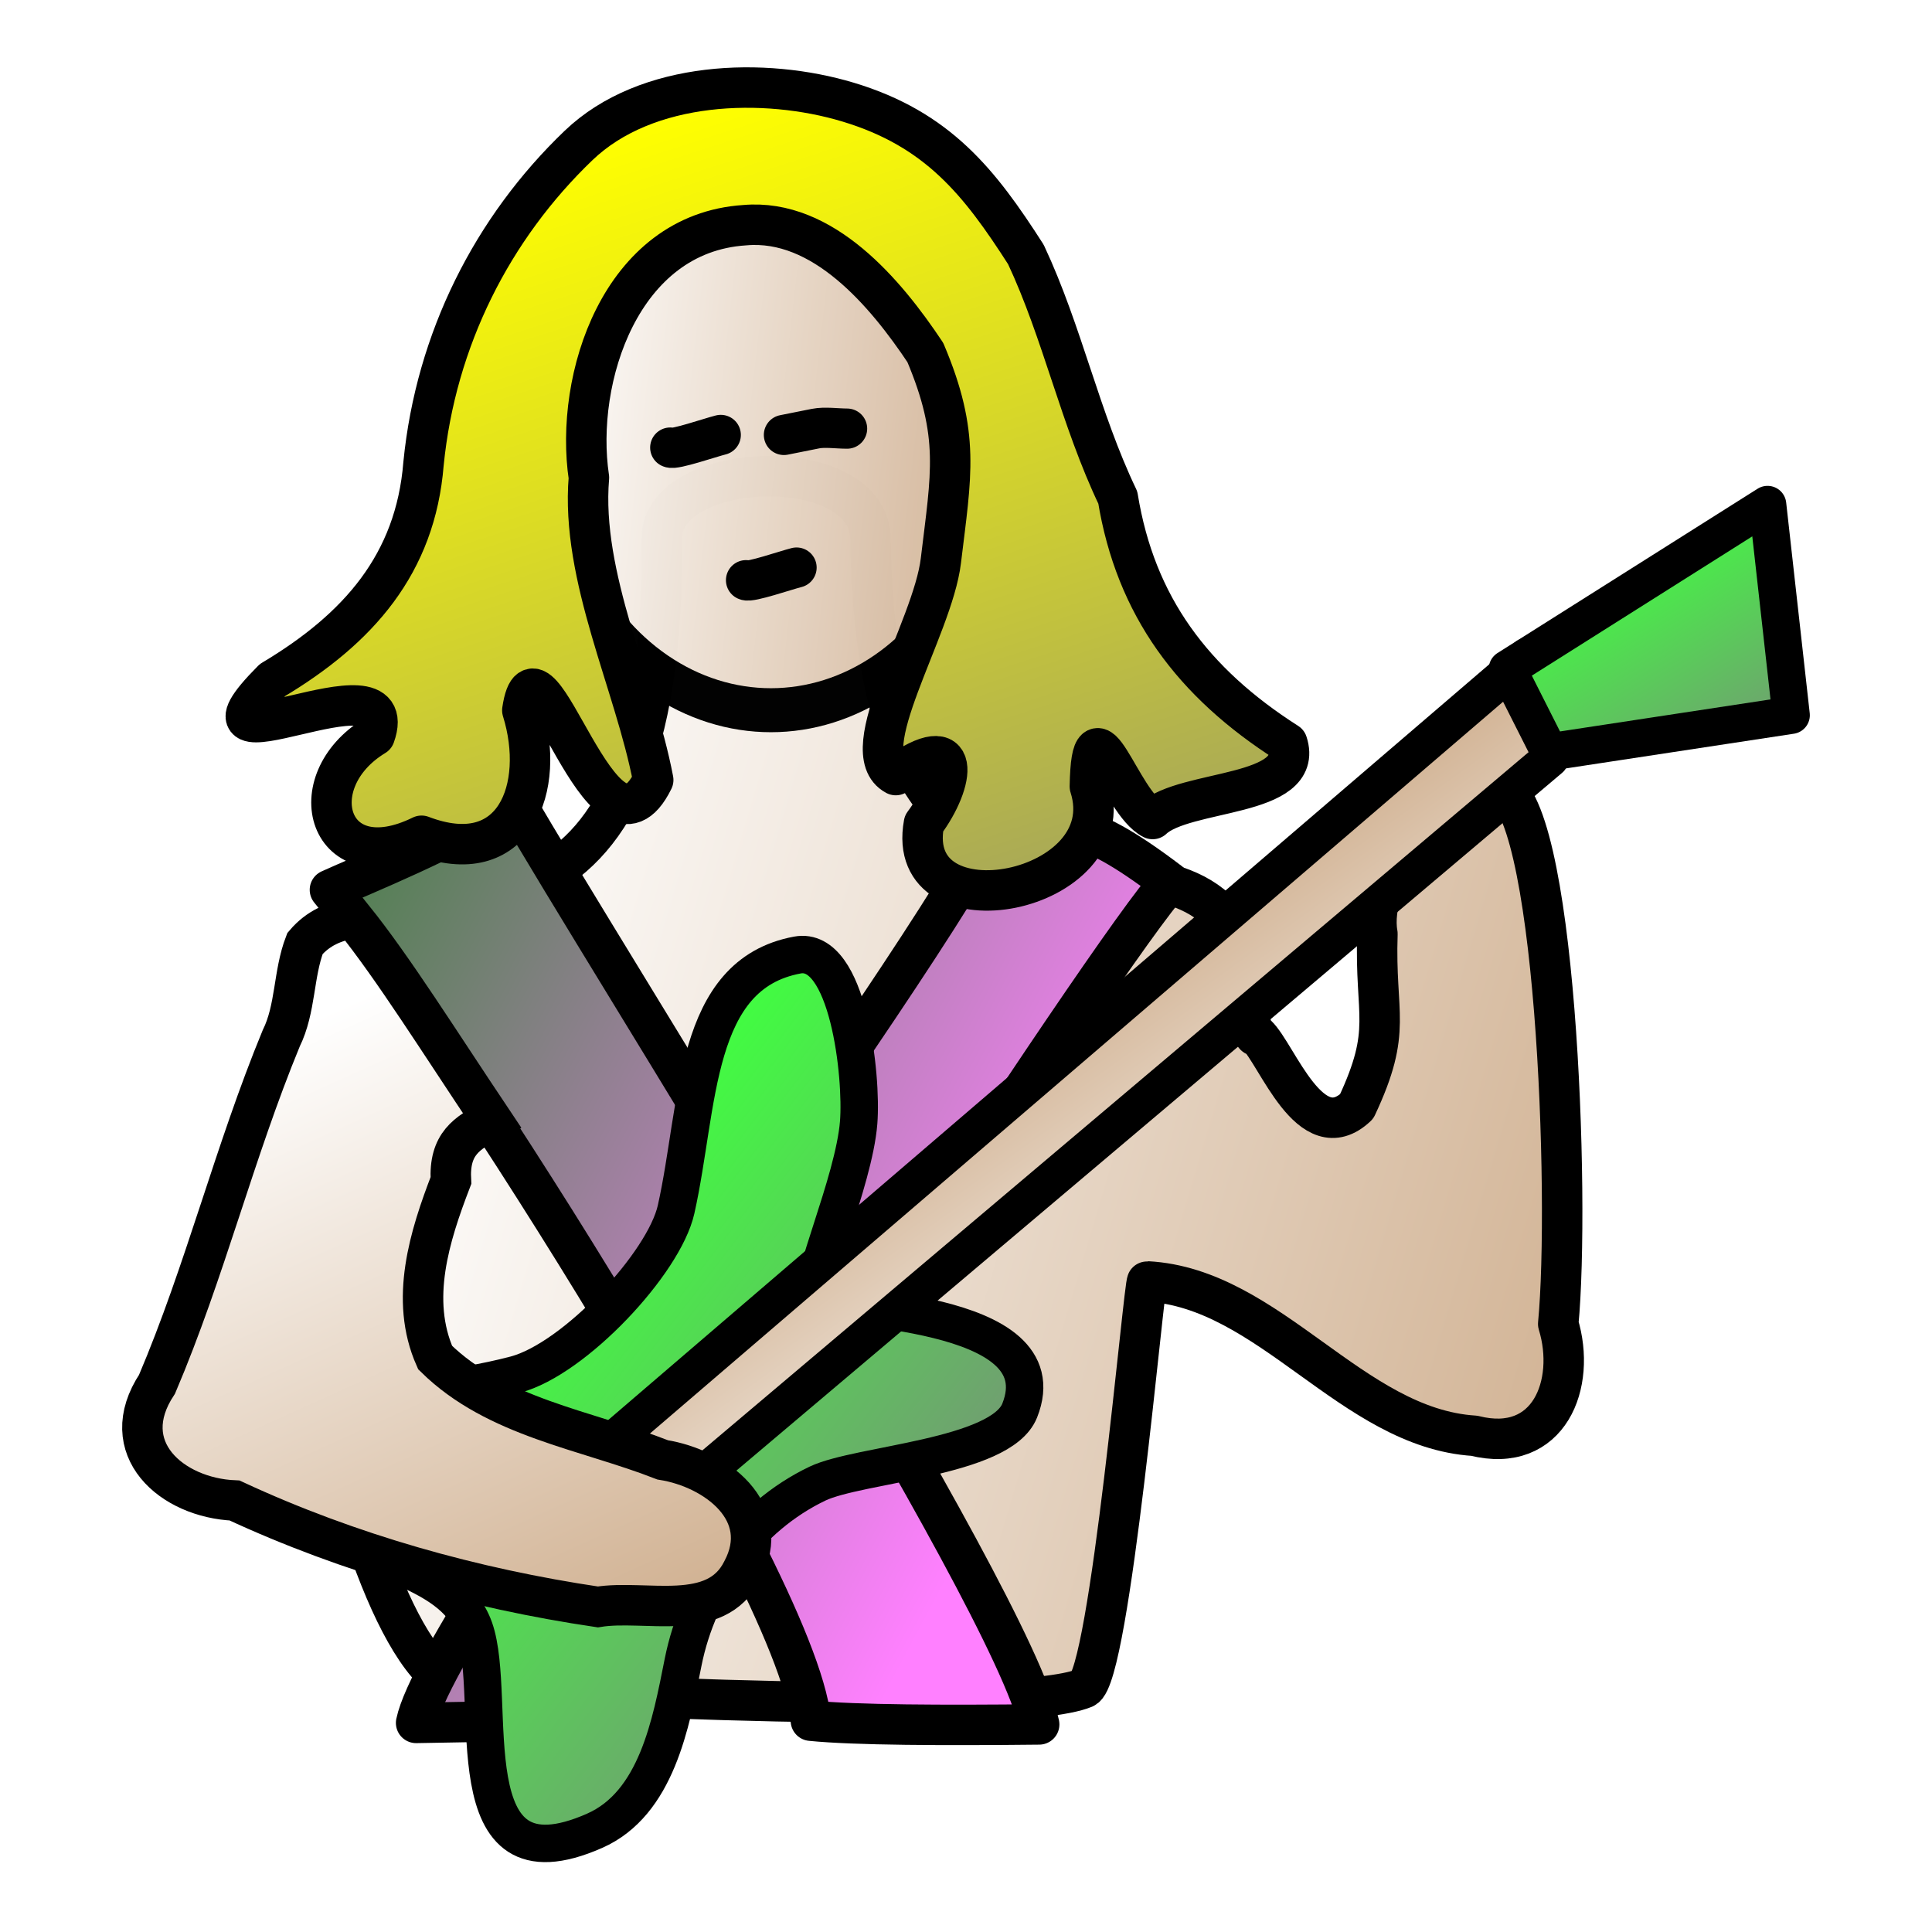
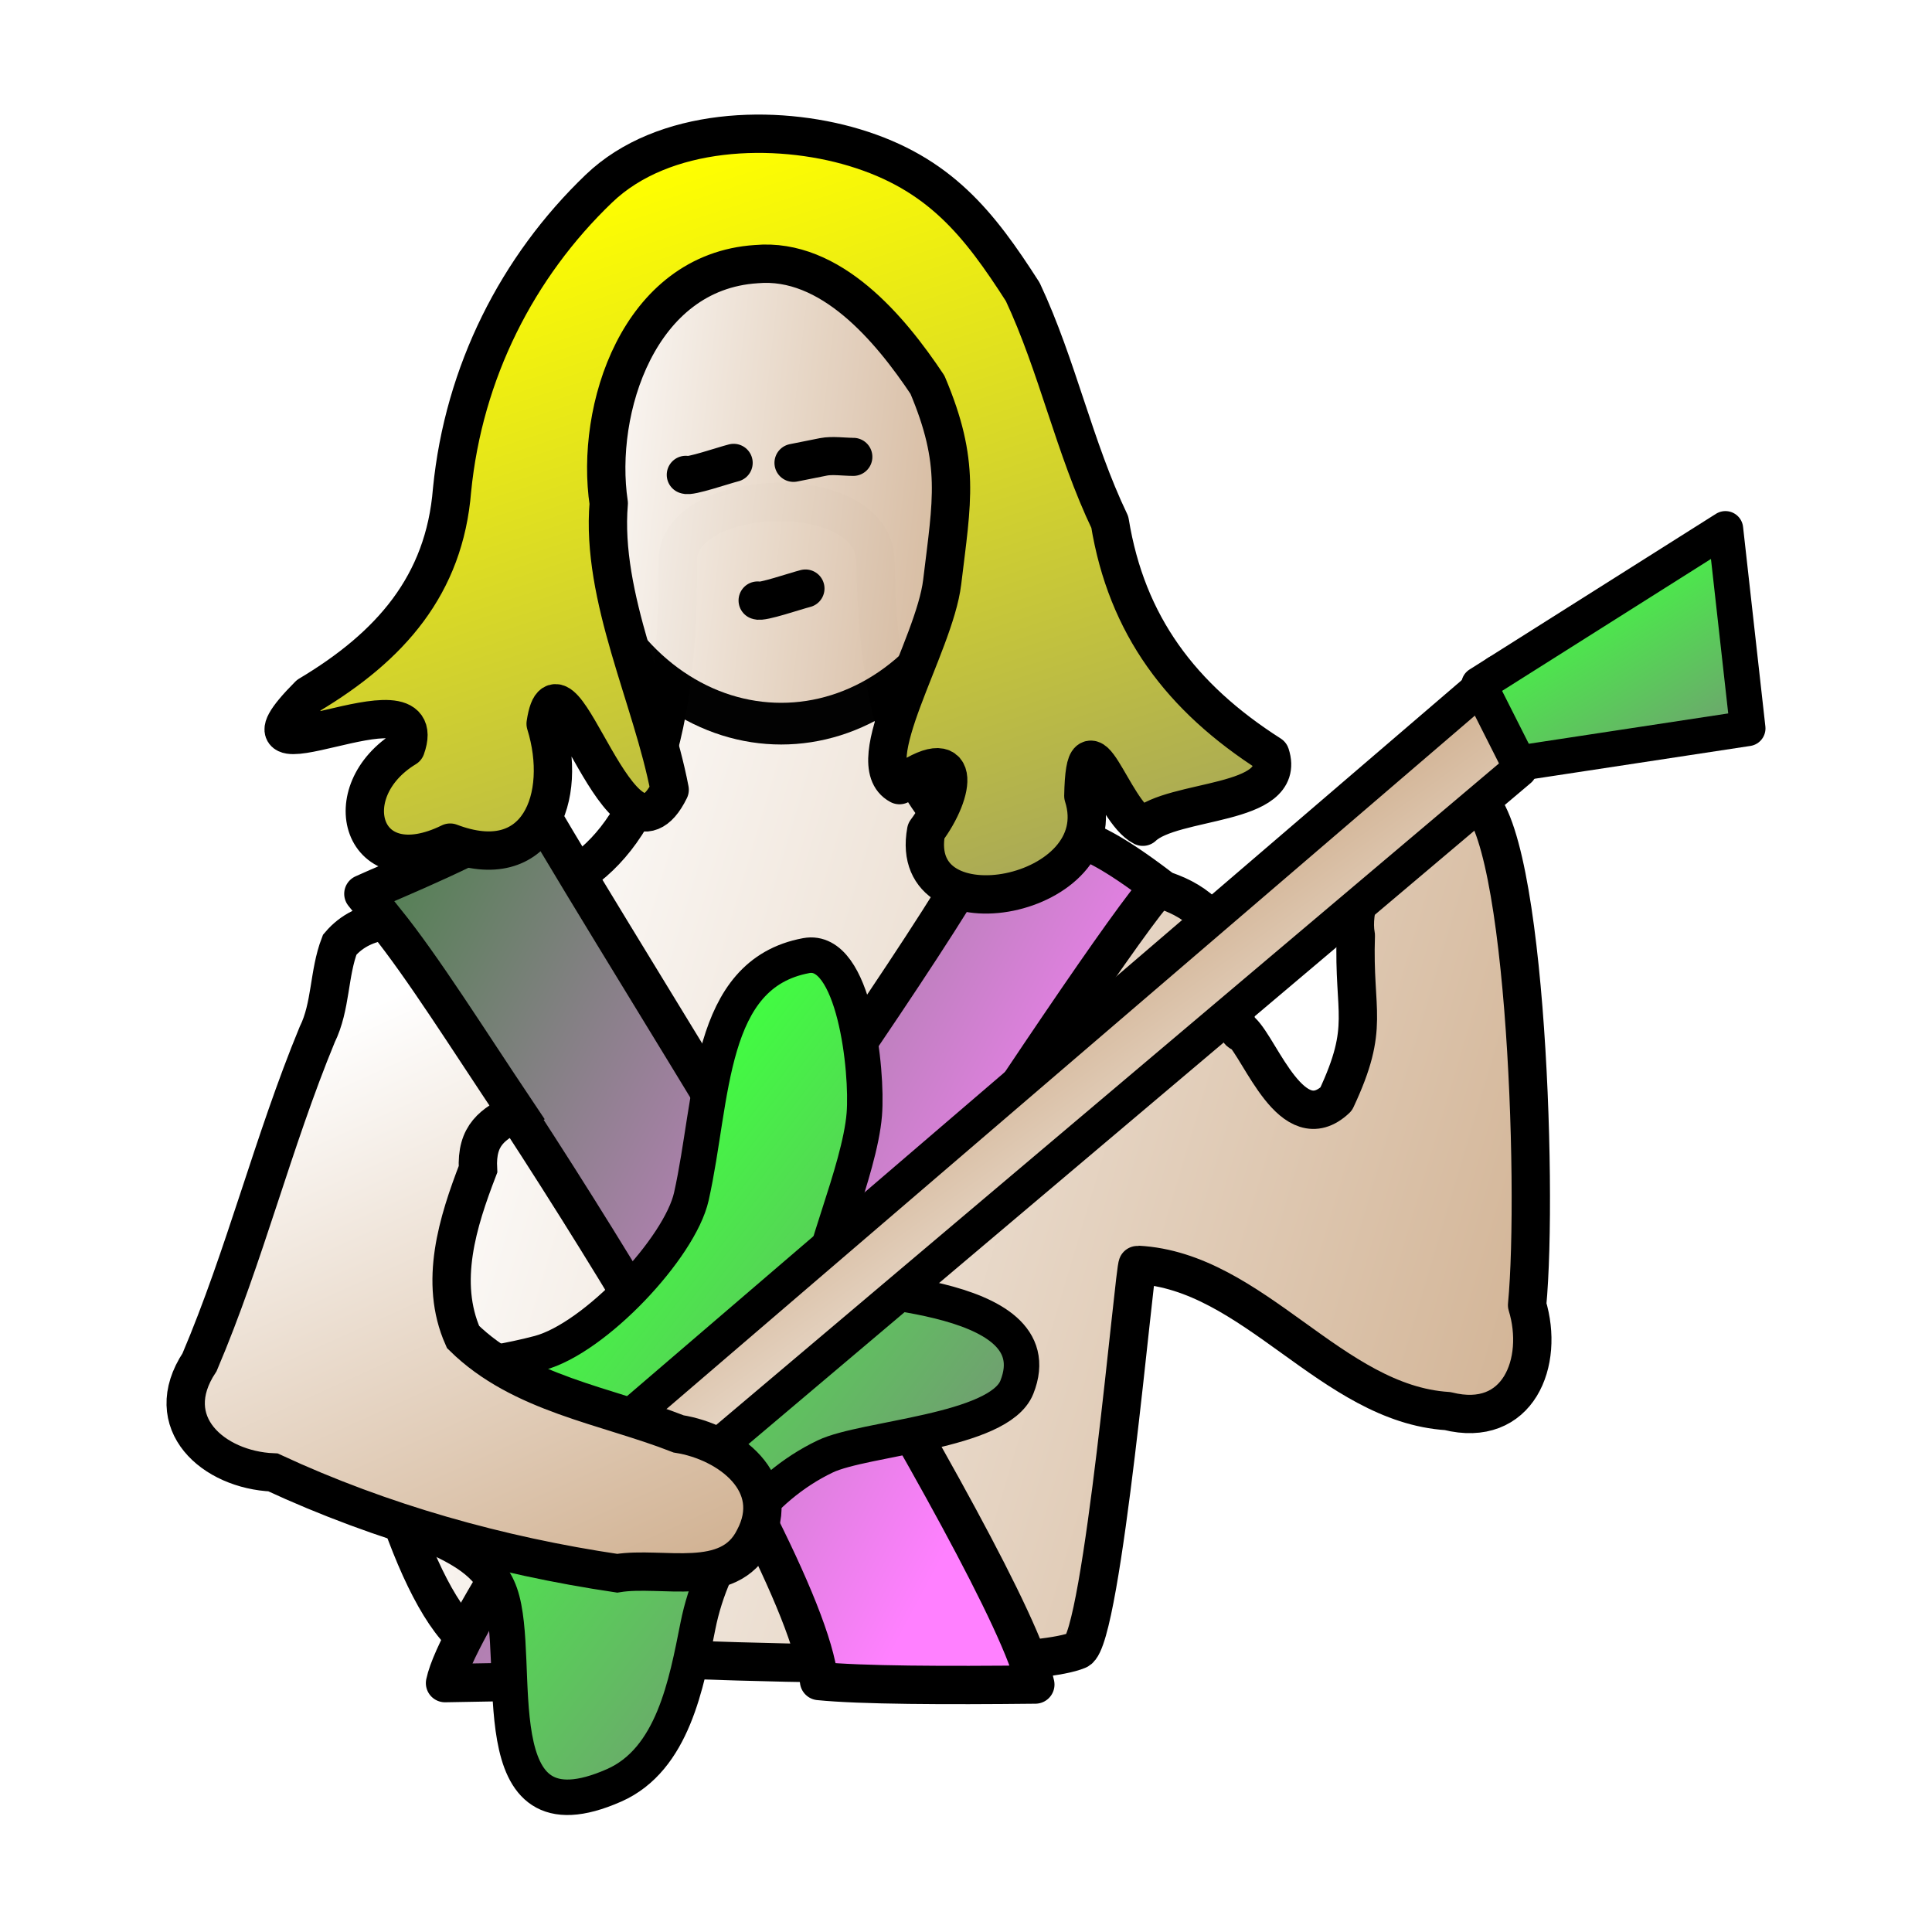
- <svg xmlns="http://www.w3.org/2000/svg" xmlns:xlink="http://www.w3.org/1999/xlink" overflow="hidden" viewBox="98 190 721 721" id="svg36220" version="1.0">
+ <svg xmlns="http://www.w3.org/2000/svg" xmlns:xlink="http://www.w3.org/1999/xlink" overflow="hidden" viewBox="78 170 761 761" id="svg36220" version="1.0">
  <defs id="defs36222">
    <linearGradient xlink:href="#linearGradient2977" id="linearGradient2983" x1="266.054" y1="588.673" x2="548.098" y2="789.982" gradientUnits="userSpaceOnUse" gradientTransform="matrix(-0.186846,-0.652384,-0.653506,0.211668,867.6248,912.1052)" />
    <linearGradient id="linearGradient3099">
      <stop style="stop-color:#ffffff;stop-opacity:1" offset="0" id="stop3101" />
      <stop style="stop-color:#d0b090;stop-opacity:1" offset="1" id="stop3103" />
    </linearGradient>
    <linearGradient xlink:href="#linearGradient3099" id="linearGradient2975" x1="432.667" y1="411.333" x2="634.667" y2="478" gradientUnits="userSpaceOnUse" gradientTransform="matrix(-0.186846,-0.652384,-0.653506,0.211668,867.6248,912.1052)" />
    <linearGradient id="linearGradient2977">
      <stop style="stop-color:#808080;stop-opacity:1;" offset="0" id="stop2979" />
      <stop style="stop-color:#40ff40;stop-opacity:1;" offset="1" id="stop2981" />
    </linearGradient>
    <linearGradient xlink:href="#linearGradient2977" id="linearGradient2993" x1="86.189" y1="245.658" x2="192.446" y2="150.666" gradientUnits="userSpaceOnUse" gradientTransform="matrix(-0.781045,-0.235361,-0.259086,0.798409,898.5019,314.11)" />
    <linearGradient id="linearGradient3237">
      <stop id="stop3239" offset="0" style="stop-color:#408040;stop-opacity:1;" />
      <stop id="stop3241" offset="1" style="stop-color:#ff80ff;stop-opacity:1;" />
    </linearGradient>
    <linearGradient id="linearGradient3224">
      <stop style="stop-color:#808080;stop-opacity:1;" offset="0" id="stop3226" />
      <stop style="stop-color:yellow;stop-opacity:1;" offset="1" id="stop3228" />
    </linearGradient>
    <linearGradient xlink:href="#linearGradient3070" id="linearGradient3140" gradientUnits="userSpaceOnUse" gradientTransform="matrix(0.71912,4.944956e-4,-8.938622e-3,0.739105,891.0352,44.69319)" x1="275.244" y1="458.656" x2="522.976" y2="519.062" />
    <linearGradient id="linearGradient3070">
      <stop style="stop-color:#ffffff;stop-opacity:1;" offset="0" id="stop3072" />
      <stop style="stop-color:#d0b090;stop-opacity:1" offset="1" id="stop3074" />
    </linearGradient>
    <linearGradient xlink:href="#linearGradient3070" id="linearGradient3092" x1="300.273" y1="623.782" x2="774.046" y2="764.899" gradientUnits="userSpaceOnUse" gradientTransform="translate(-4.436303,74.92558)" />
    <linearGradient xlink:href="#linearGradient3070" id="linearGradient3365" gradientUnits="userSpaceOnUse" gradientTransform="matrix(0.745982,6.886275e-2,-6.479489e-2,0.701916,191.9741,72.0527)" x1="203.602" y1="387.724" x2="542.608" y2="475.629" />
    <linearGradient xlink:href="#linearGradient3070" id="linearGradient3369" gradientUnits="userSpaceOnUse" gradientTransform="matrix(0.32741,-0.166193,0.121832,0.276848,377.2478,323.9419)" x1="307.03" y1="442.263" x2="533.927" y2="487.512" />
    <linearGradient xlink:href="#linearGradient3070" id="linearGradient3379" x1="298.667" y1="435" x2="550.189" y2="468.767" gradientUnits="userSpaceOnUse" />
    <linearGradient xlink:href="#linearGradient3070" id="linearGradient1927" gradientUnits="userSpaceOnUse" gradientTransform="matrix(0.883471,8.155451e-2,-7.321062e-2,0.793083,82.15832,63.90848)" x1="275.244" y1="458.656" x2="771.403" y2="497.969" />
    <linearGradient xlink:href="#linearGradient3070" id="linearGradient1935" gradientUnits="userSpaceOnUse" gradientTransform="matrix(0.979444,0.201717,-0.201717,0.979444,560.6328,108.4432)" x1="456.672" y1="496.708" x2="675.573" y2="496.708" />
    <linearGradient xlink:href="#linearGradient3070" id="linearGradient4630" gradientUnits="userSpaceOnUse" x1="409.667" y1="725.855" x2="162.975" y2="762.521" gradientTransform="matrix(-0.923743,0,0,0.920465,809.8236,55.03776)" />
    <linearGradient xlink:href="#linearGradient3070" id="linearGradient4640" x1="368.667" y1="673.333" x2="424.667" y2="686.667" gradientUnits="userSpaceOnUse" />
    <linearGradient xlink:href="#linearGradient3070" id="linearGradient4644" gradientUnits="userSpaceOnUse" gradientTransform="matrix(0.923743,0,0,0.920465,49.38476,56.10604)" x1="216.333" y1="670.855" x2="397.975" y2="792.521" />
    <linearGradient xlink:href="#linearGradient3070" id="linearGradient4777" gradientUnits="userSpaceOnUse" gradientTransform="matrix(0.32741,-0.166193,0.121832,0.276848,841.5813,279.1585)" x1="307.03" y1="442.263" x2="533.927" y2="487.512" />
    <linearGradient xlink:href="#linearGradient3070" id="linearGradient3215" gradientUnits="userSpaceOnUse" gradientTransform="matrix(-0.923743,0,0,0.920465,809.8236,57.03776)" x1="409.667" y1="725.855" x2="162.975" y2="762.521" />
    <linearGradient xlink:href="#linearGradient3070" id="linearGradient3217" gradientUnits="userSpaceOnUse" gradientTransform="matrix(0.923743,0,0,0.920465,51.38476,58.10604)" x1="216.333" y1="670.855" x2="397.975" y2="792.521" />
    <linearGradient xlink:href="#linearGradient3224" id="linearGradient3230" x1="458.861" y1="854.139" x2="314.901" y2="408.662" gradientUnits="userSpaceOnUse" gradientTransform="matrix(0.988325,0,0,0.988176,-38.7391,-146.9468)" />
    <linearGradient xlink:href="#linearGradient3237" id="linearGradient3235" gradientUnits="userSpaceOnUse" gradientTransform="matrix(-0.967479,0,0,0.963901,515.0058,-126.6261)" x1="368.841" y1="636.231" x2="25.697" y2="818.428" />
    <linearGradient xlink:href="#linearGradient3070" id="linearGradient3243" gradientUnits="userSpaceOnUse" x1="298.667" y1="435" x2="550.189" y2="468.767" />
    <linearGradient xlink:href="#linearGradient3070" id="linearGradient3245" gradientUnits="userSpaceOnUse" gradientTransform="matrix(1.047347,0,0,1.047189,-98.35072,-127.6402)" x1="300.273" y1="623.782" x2="774.046" y2="764.899" />
    <linearGradient xlink:href="#linearGradient3099" id="linearGradient2279" x1="118.596" y1="579.197" x2="232.824" y2="831.398" gradientUnits="userSpaceOnUse" />
    <linearGradient xlink:href="#linearGradient3099" id="linearGradient2289" gradientUnits="userSpaceOnUse" x1="118.596" y1="579.197" x2="232.824" y2="831.398" gradientTransform="matrix(-0.332664,-0.943045,0.943045,-0.332664,22.24646,1059.324)" />
    <linearGradient xlink:href="#linearGradient3099" id="linearGradient2292" gradientUnits="userSpaceOnUse" x1="118.596" y1="579.197" x2="232.824" y2="831.398" gradientTransform="matrix(0.943646,0,0,0.943646,45.02564,49.86916)" />
    <linearGradient xlink:href="#linearGradient3237" id="linearGradient2294" gradientUnits="userSpaceOnUse" gradientTransform="matrix(-0.912958,0,0,0.909581,531.0088,-69.62105)" x1="368.841" y1="636.231" x2="25.697" y2="818.428" />
    <linearGradient xlink:href="#linearGradient3070" id="linearGradient2296" gradientUnits="userSpaceOnUse" gradientTransform="matrix(0.988325,0,0,0.988176,-47.78262,-70.578)" x1="300.273" y1="623.782" x2="774.046" y2="764.899" />
  </defs>
  <g id="layer1">
    <path style="fill:url(#linearGradient2296);fill-opacity:1;fill-rule:evenodd;stroke:#000000;stroke-width:15.098;stroke-linecap:round;stroke-linejoin:round;stroke-miterlimit:4;stroke-dasharray:none;stroke-opacity:1" d="M 384.119,367.701 C 364.524,367.951 344.857,376.121 344.987,390.909 C 346.439,559.071 259.261,513.885 218.509,542.688 C 184.716,566.573 227.045,817.216 271.884,820.15 C 299.669,821.968 475.922,831.025 502.596,819.973 C 512.227,815.982 524.926,668.071 526.108,668.213 C 571.796,670.608 602.502,722.921 648.192,725.815 C 676.088,732.804 686.375,706.49 679.51,684.088 C 684.018,637.109 678.649,486.126 656.714,483.37 C 632.169,479.65 608.395,518.714 612.039,538.471 C 610.989,569.349 617.871,573.966 604.283,602.934 C 587.053,619.19 574.668,583.5 567.068,576.276 C 564.092,580.26 561.993,544.377 559.726,539.857 C 532.267,485.142 425.147,566.685 422.867,391.233 C 422.651,374.903 403.41,367.455 384.119,367.701 z " id="path35274" />
    <path style="opacity:0.99;fill:url(#linearGradient3243);fill-opacity:1;fill-rule:evenodd;stroke:#000000;stroke-width:19.313;stroke-linecap:round;stroke-linejoin:round;stroke-miterlimit:4;stroke-dasharray:none;stroke-dashoffset:0;stroke-opacity:1" id="path3371" d="M 540 435 A 116.667 116.667 0 1 1  306.667,435 A 116.667 116.667 0 1 1  540 435 z" transform="matrix(0.718681,0,0,0.850394,81.46053,-14.38102)" />
    <path style="fill:url(#linearGradient2294);fill-opacity:1;fill-rule:evenodd;stroke:#000000;stroke-width:15.098;stroke-linecap:round;stroke-linejoin:round;stroke-miterlimit:4;stroke-dasharray:none;stroke-opacity:1" d="M 289.661,488.247 C 266.614,503.402 233.41,516.439 221.129,522.071 C 252.303,559.491 394.818,776.027 400.613,832.143 C 417.017,833.795 450.237,833.911 485.807,833.529 C 475.599,785.713 323.386,547.044 289.661,488.247 z M 470.841,493.083 C 442.391,553.035 262.042,791.274 253.292,832.968 C 287.52,832.383 319.06,831.682 334.829,831.818 C 337.065,811.87 514.302,540.218 534.596,519.328 C 498.547,491.899 496.758,501.327 474.792,494.263 C 473.485,493.843 472.176,493.458 470.841,493.083 z " id="path4628" />
    <path style="fill:url(#linearGradient3230);fill-opacity:1;fill-rule:evenodd;stroke:#000000;stroke-width:15.098;stroke-linecap:round;stroke-linejoin:round;stroke-miterlimit:4;stroke-dasharray:none;stroke-opacity:1" d="M 375.913,274.038 C 329.561,277.014 312.272,331.363 317.778,368.238 C 314.653,405.356 334.899,445.077 341.774,481.073 C 322.869,519.647 298.39,418.63 292.926,455.085 C 301.916,484.047 289.985,515.12 255.315,501.901 C 220.369,519.044 209.546,481.764 237.856,464.572 C 249.315,432.531 160.759,482.914 199.671,443.798 C 231.799,424.618 253.054,400.456 256.051,363.054 C 260.65,316.605 281.804,275.059 313.908,244.29 C 339.334,219.922 383.349,218.726 414.513,228.115 C 448.095,238.232 463.661,258.161 480.85,284.966 C 494.547,314.162 501.104,346.321 515.15,375.668 C 521.767,416.255 543.18,444.777 578.389,467.245 C 585.071,487.722 540.059,484.368 528.146,495.645 C 516.07,489.588 505.395,447.852 504.725,483.504 C 517.55,523.755 435.045,539.518 442.805,497.342 C 454.334,481.971 457.594,461.114 432.294,479.251 C 416.099,470.653 446.057,424.747 449.12,399.287 C 453.012,366.94 456.342,352.343 443.32,321.554 C 428.598,299.45 405.169,271.421 375.913,274.038 z " id="path3219" />
    <path style="fill:url(#linearGradient2983);fill-opacity:1;fill-rule:evenodd;stroke:#000000;stroke-width:13.971;stroke-linecap:round;stroke-linejoin:round;stroke-miterlimit:4;stroke-dasharray:none;stroke-opacity:1" d="M 402.656,674.235 C 406.555,679.18 494.086,677.392 478.533,716.42 C 471.488,734.097 418.466,736.305 403.078,743.666 C 377.074,756.106 358.625,781.739 352.916,810.398 C 348.384,833.145 343.052,863.015 319.896,873.231 C 265.935,897.038 284.269,824.18 275.034,797.802 C 266.426,773.217 228.495,774.143 212.468,752.654 C 205.06,742.722 207.987,726.462 220.392,720.487 C 243.421,709.393 266.991,709.212 290.398,702.98 C 312.376,697.128 345.804,661.474 350.315,641.321 C 359.05,602.298 356.527,553.633 395.59,546.405 C 414.509,542.904 419.829,591.548 418.442,608.924 C 416.66,631.254 399.026,669.631 402.656,674.235 z " id="path2957" />
    <path style="fill:url(#linearGradient2975);fill-opacity:1;fill-rule:evenodd;stroke:#000000;stroke-width:13.971;stroke-linecap:round;stroke-linejoin:round;stroke-miterlimit:4;stroke-dasharray:none;stroke-opacity:1" d="M 318.03,775.964 L 676.429,473.099 L 667.895,434.99 L 297.548,752.657 L 318.03,775.964 z " id="path2967" />
    <path style="fill:url(#linearGradient2292);fill-opacity:1;fill-rule:evenodd;stroke:#000000;stroke-width:15.098;stroke-linecap:butt;stroke-linejoin:miter;stroke-miterlimit:4;stroke-dasharray:none;stroke-opacity:1" d="M 229.833,532.692 C 222.945,533.701 216.71,536.322 211.815,542.098 C 207.428,553.462 208.429,566.398 202.939,577.515 C 185.482,619.804 174.54,664.433 156.612,706.558 C 140.74,730.54 162.131,748.988 185.54,749.966 C 228.343,769.846 274.606,782.793 321.101,789.688 C 338.944,786.783 365.111,795.892 375.007,776.123 C 386.68,754.213 365.156,737.945 345.311,734.809 C 316.542,723.546 283.181,719.071 260.383,696.621 C 250.785,674.964 258.328,651.251 266.281,630.565 C 265.523,616.894 272.216,612.77 281.556,608.006 C 261.879,578.622 244.74,551.213 229.833,532.692 z " id="path1395" />
    <path style="fill:url(#linearGradient2993);fill-opacity:1;fill-rule:evenodd;stroke:#000000;stroke-width:13.971;stroke-linecap:round;stroke-linejoin:round;stroke-miterlimit:4;stroke-dasharray:none;stroke-opacity:1" d="M 676.227,470.632 L 766.422,456.909 L 757.635,378.299 L 660.568,439.619 L 676.227,470.632 z " id="path2985" />
    <path style="fill:none;fill-opacity:0.75;fill-rule:evenodd;stroke:black;stroke-width:15;stroke-linecap:round;stroke-linejoin:round;stroke-miterlimit:4;stroke-dasharray:none;stroke-opacity:1" d="M 348.125,357.027 C 349.59,357.926 363.062,353.293 366.982,352.313" id="path4122" />
    <path style="fill:none;fill-opacity:0.75;fill-rule:evenodd;stroke:black;stroke-width:15;stroke-linecap:round;stroke-linejoin:round;stroke-miterlimit:4;stroke-dasharray:none;stroke-opacity:1" d="M 390.552,352.313 C 394.48,351.527 398.408,350.742 402.337,349.956 C 405.8,349.263 410.512,349.956 414.122,349.956" id="path4124" />
    <path id="path4128" d="M 376.41,406.524 C 377.874,407.423 391.346,402.79 395.266,401.81" style="fill:none;fill-opacity:0.75;fill-rule:evenodd;stroke:black;stroke-width:15;stroke-linecap:round;stroke-linejoin:round;stroke-miterlimit:4;stroke-dasharray:none;stroke-opacity:1" />
  </g>
</svg>
